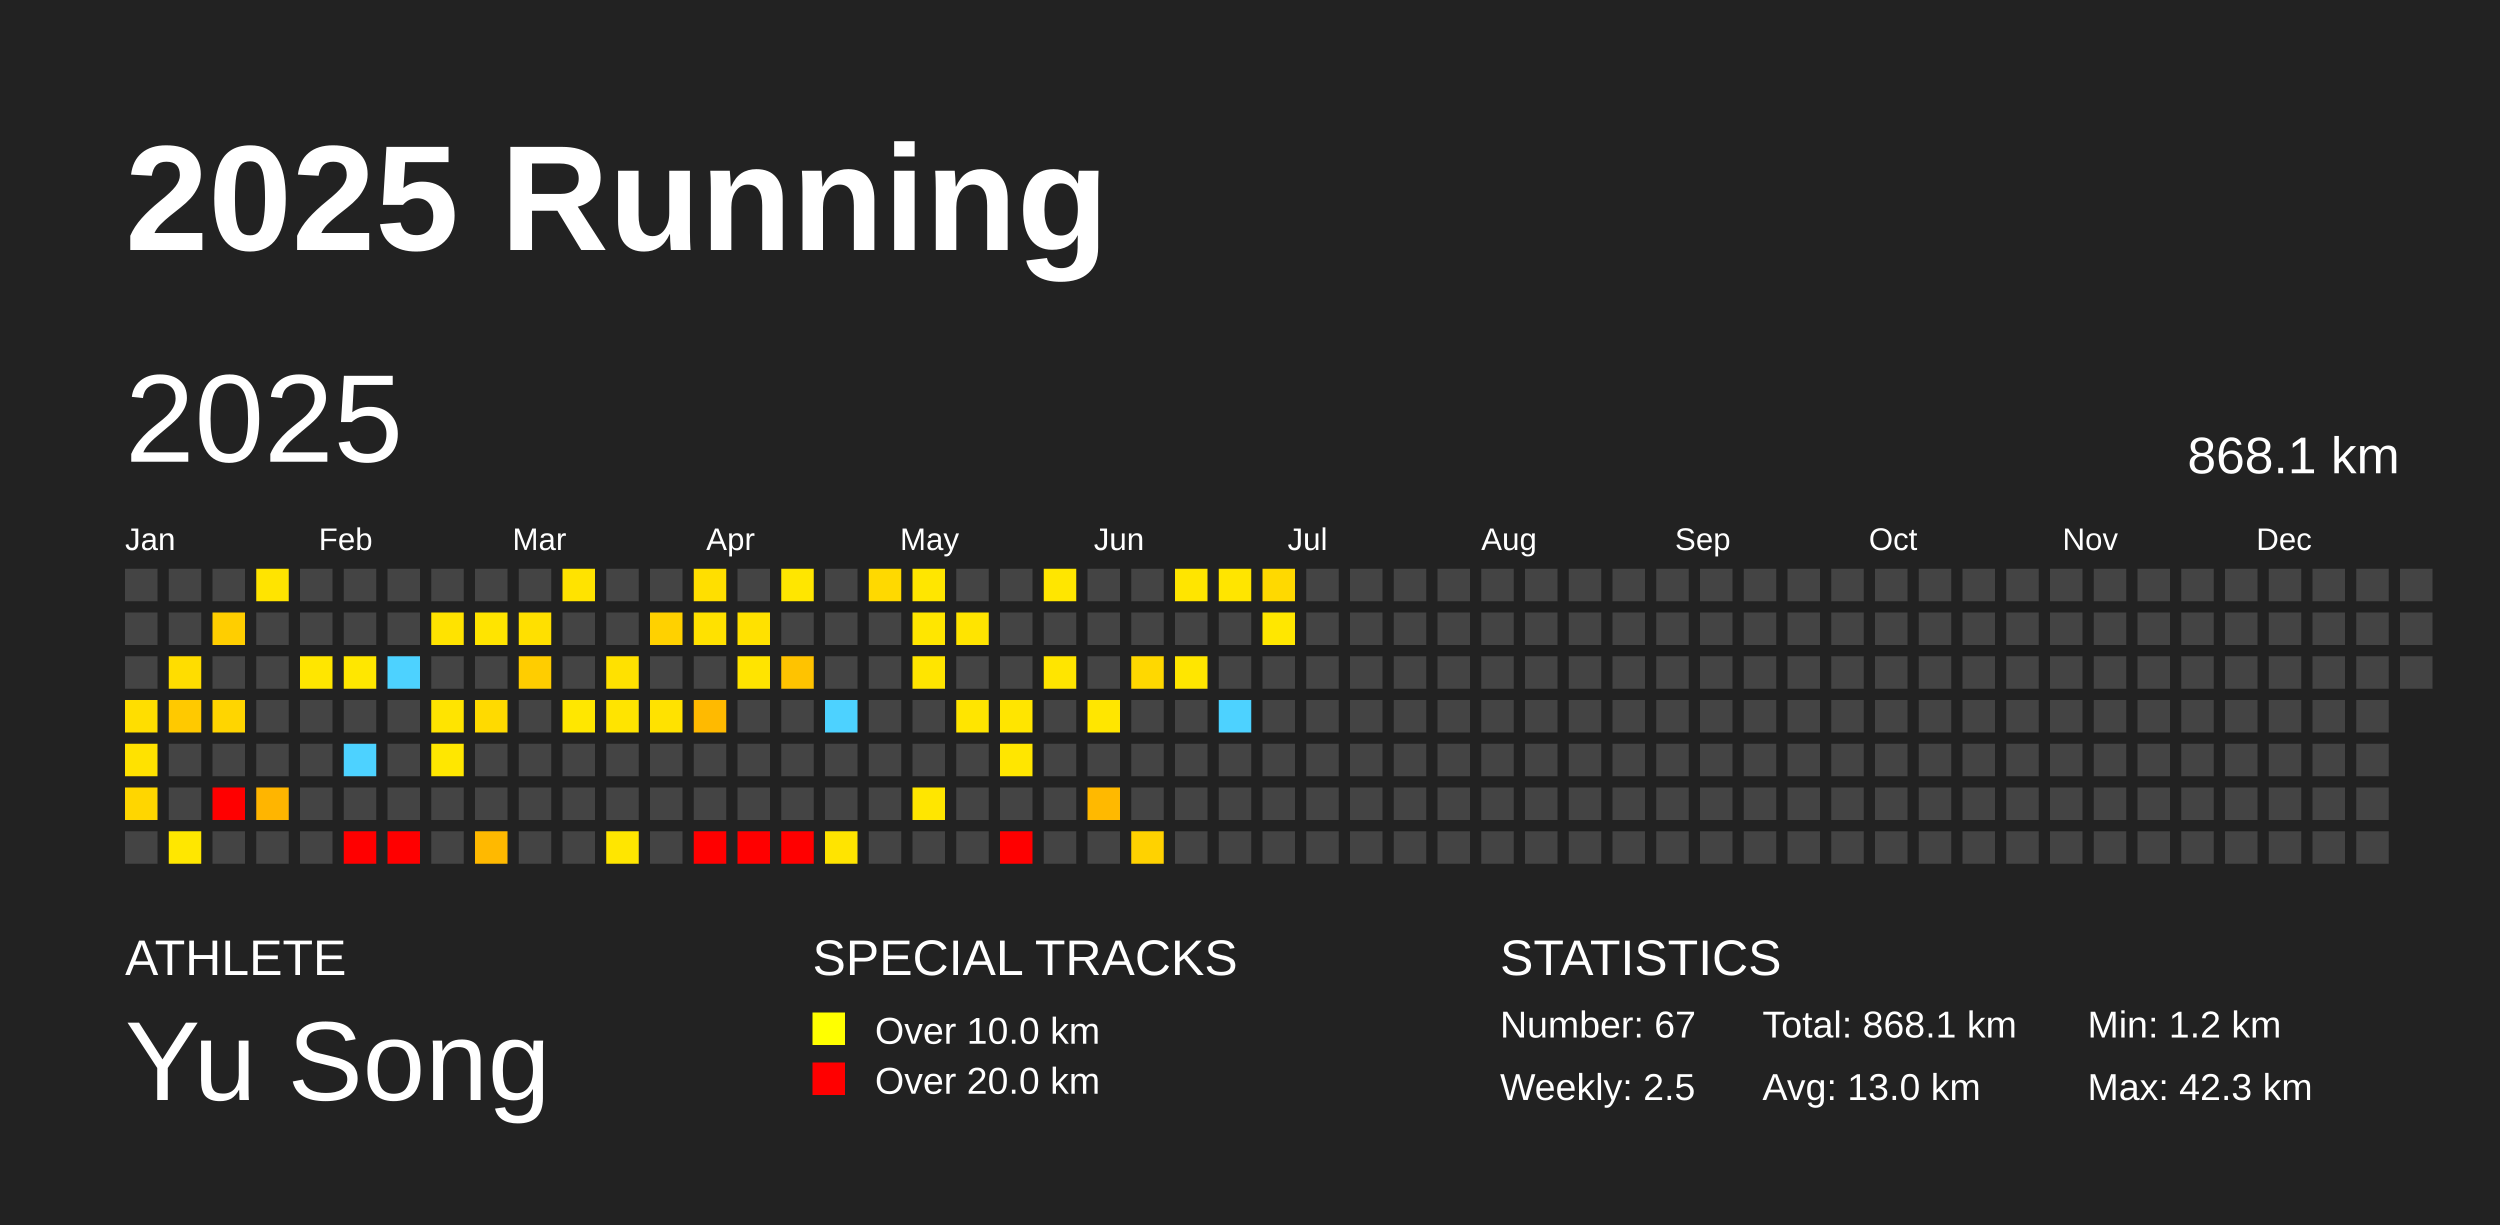
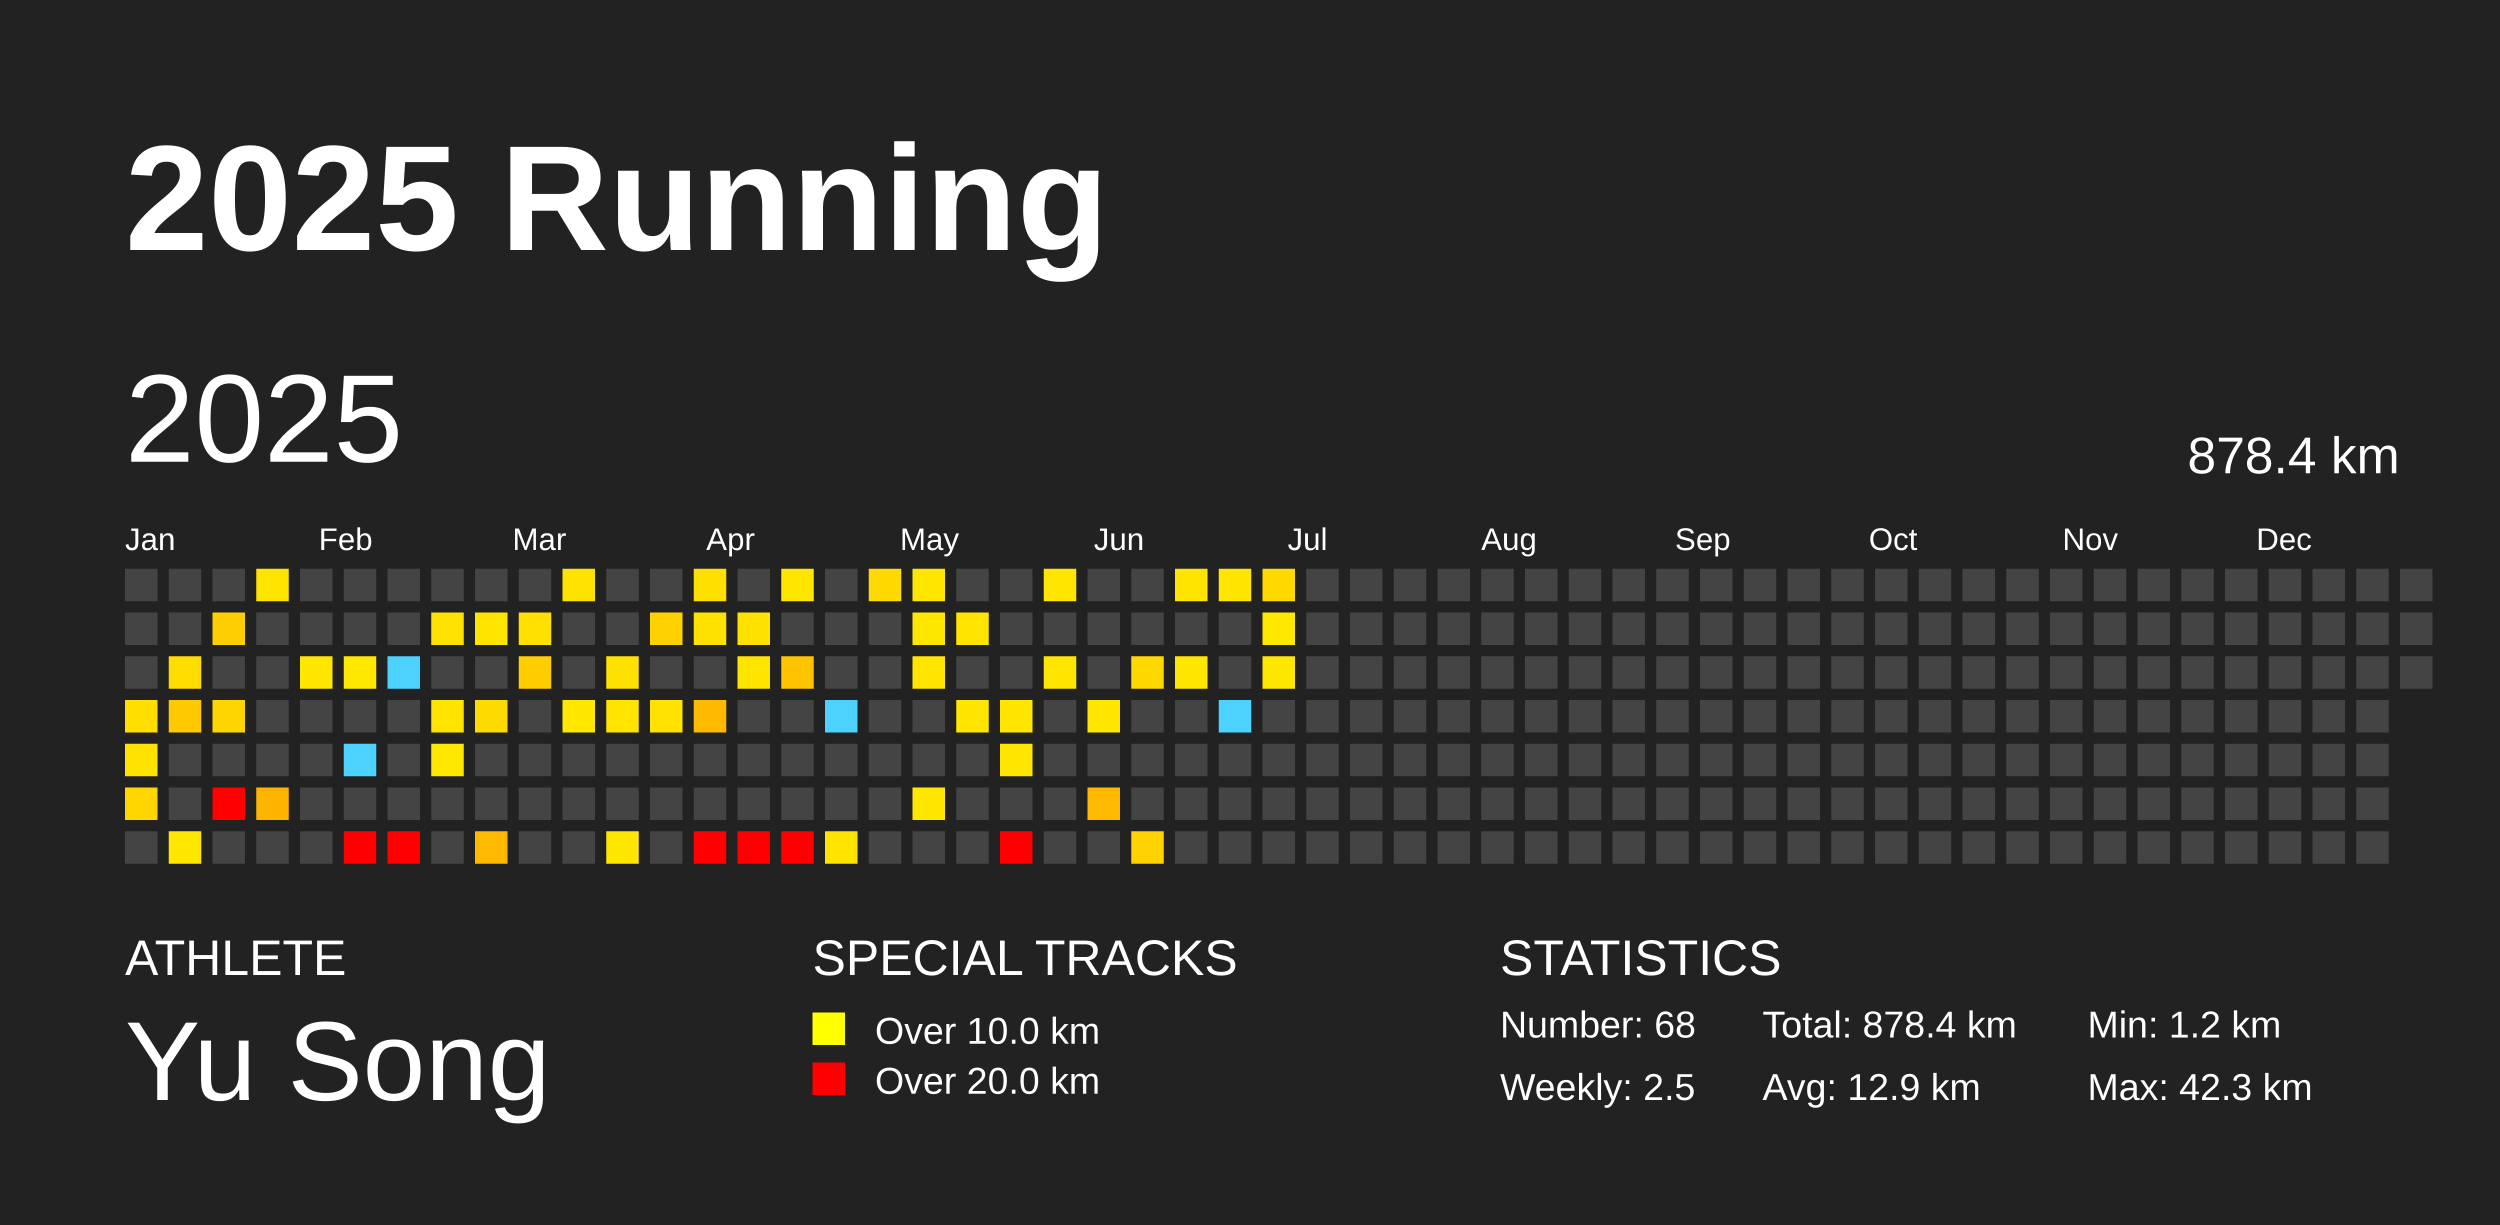
<svg xmlns="http://www.w3.org/2000/svg" baseProfile="full" height="98mm" version="1.1" viewBox="0,0,200,98" width="200mm">
  <defs />
  <rect fill="#222222" height="98" width="200" x="0" y="0" />
  <text fill="#FFFFFF" style="font-size:12px; font-family:Arial; font-weight:bold;" x="10" y="20">2025 Running</text>
  <text fill="#FFFFFF" style="font-size:4px; font-family:Arial" x="10" y="78">ATHLETE</text>
  <text fill="#FFFFFF" style="font-size:9px; font-family:Arial" x="10" y="88">Yu Song</text>
  <text fill="#FFFFFF" style="font-size:4px; font-family:Arial" x="65" y="78">SPECIAL TRACKS</text>
  <rect fill="yellow" height="2.6" width="2.6" x="65" y="81" />
  <text fill="#FFFFFF" style="font-size:3px; font-family:Arial" x="70" y="83.5">Over 10.0 km</text>
  <rect fill="red" height="2.6" width="2.6" x="65" y="85" />
  <text fill="#FFFFFF" style="font-size:3px; font-family:Arial" x="70" y="87.5">Over 20.0 km</text>
  <text fill="#FFFFFF" style="font-size:4px; font-family:Arial" x="120" y="78">STATISTICS</text>
-   <text fill="#FFFFFF" style="font-size:3px; font-family:Arial" x="120" y="83">Number: 67</text>
+   <text fill="#FFFFFF" style="font-size:3px; font-family:Arial" x="120" y="83">Number: 68</text>
  <text fill="#FFFFFF" style="font-size:3px; font-family:Arial" x="120" y="88">Weekly: 2.5</text>
-   <text fill="#FFFFFF" style="font-size:3px; font-family:Arial" x="141" y="83">Total: 868.1 km</text>
-   <text fill="#FFFFFF" style="font-size:3px; font-family:Arial" x="141" y="88">Avg: 13.0 km</text>
+   <text fill="#FFFFFF" style="font-size:3px; font-family:Arial" x="141" y="83">Total: 878.4 km</text>
+   <text fill="#FFFFFF" style="font-size:3px; font-family:Arial" x="141" y="88">Avg: 12.9 km</text>
  <text fill="#FFFFFF" style="font-size:3px; font-family:Arial" x="167" y="83">Min: 1.2 km</text>
  <text fill="#FFFFFF" style="font-size:3px; font-family:Arial" x="167" y="88">Max: 42.3 km</text>
  <text dominant-baseline="hanging" fill="#FFFFFF" style="font-size:10.0px; font-family:Arial;" x="10" y="30">2025</text>
-   <text dominant-baseline="hanging" fill="#FFFFFF" style="font-size:4.125px; font-family:Arial;" x="175" y="35">868.1 km</text>
+   <text dominant-baseline="hanging" fill="#FFFFFF" style="font-size:4.125px; font-family:Arial;" x="175" y="35">878.4 km</text>
  <text fill="#FFFFFF" style="font-size:2.5px; font-family:Arial" x="10.0" y="44">Jan</text>
  <text fill="#FFFFFF" style="font-size:2.5px; font-family:Arial" x="25.5" y="44">Feb</text>
  <text fill="#FFFFFF" style="font-size:2.5px; font-family:Arial" x="41.0" y="44">Mar</text>
  <text fill="#FFFFFF" style="font-size:2.5px; font-family:Arial" x="56.5" y="44">Apr</text>
  <text fill="#FFFFFF" style="font-size:2.5px; font-family:Arial" x="72.0" y="44">May</text>
  <text fill="#FFFFFF" style="font-size:2.5px; font-family:Arial" x="87.5" y="44">Jun</text>
  <text fill="#FFFFFF" style="font-size:2.5px; font-family:Arial" x="103.0" y="44">Jul</text>
  <text fill="#FFFFFF" style="font-size:2.5px; font-family:Arial" x="118.5" y="44">Aug</text>
  <text fill="#FFFFFF" style="font-size:2.5px; font-family:Arial" x="134.0" y="44">Sep</text>
  <text fill="#FFFFFF" style="font-size:2.5px; font-family:Arial" x="149.5" y="44">Oct</text>
  <text fill="#FFFFFF" style="font-size:2.5px; font-family:Arial" x="165.0" y="44">Nov</text>
  <text fill="#FFFFFF" style="font-size:2.5px; font-family:Arial" x="180.5" y="44">Dec</text>
  <rect fill="#444444" height="2.6" width="2.6" x="10.0" y="45.5" />
  <rect fill="#444444" height="2.6" width="2.6" x="10.0" y="49.0" />
  <rect fill="#444444" height="2.6" width="2.6" x="10.0" y="52.5" />
  <rect fill="#ffde00" height="2.6" width="2.6" x="10.0" y="56.0" />
  <rect fill="#ffe200" height="2.6" width="2.6" x="10.0" y="59.5" />
  <rect fill="#ffd600" height="2.6" width="2.6" x="10.0" y="63.0" />
  <rect fill="#444444" height="2.6" width="2.6" x="10.0" y="66.5" />
  <rect fill="#444444" height="2.6" width="2.6" x="13.5" y="45.5" />
  <rect fill="#444444" height="2.6" width="2.6" x="13.5" y="49.0" />
  <rect fill="#ffdd00" height="2.6" width="2.6" x="13.5" y="52.5" />
  <rect fill="#ffc900" height="2.6" width="2.6" x="13.5" y="56.0" />
  <rect fill="#444444" height="2.6" width="2.6" x="13.5" y="59.5" />
  <rect fill="#444444" height="2.6" width="2.6" x="13.5" y="63.0" />
  <rect fill="#ffe700" height="2.6" width="2.6" x="13.5" y="66.5" />
  <rect fill="#444444" height="2.6" width="2.6" x="17.0" y="45.5" />
  <rect fill="#ffce00" height="2.6" width="2.6" x="17.0" y="49.0" />
  <rect fill="#444444" height="2.6" width="2.6" x="17.0" y="52.5" />
  <rect fill="#ffd500" height="2.6" width="2.6" x="17.0" y="56.0" />
  <rect fill="#444444" height="2.6" width="2.6" x="17.0" y="59.5" />
  <rect fill="red" height="2.6" width="2.6" x="17.0" y="63.0" />
  <rect fill="#444444" height="2.6" width="2.6" x="17.0" y="66.5" />
  <rect fill="#ffe400" height="2.6" width="2.6" x="20.5" y="45.5" />
  <rect fill="#444444" height="2.6" width="2.6" x="20.5" y="49.0" />
  <rect fill="#444444" height="2.6" width="2.6" x="20.5" y="52.5" />
  <rect fill="#444444" height="2.6" width="2.6" x="20.5" y="56.0" />
  <rect fill="#444444" height="2.6" width="2.6" x="20.5" y="59.5" />
  <rect fill="#ffb500" height="2.6" width="2.6" x="20.5" y="63.0" />
  <rect fill="#444444" height="2.6" width="2.6" x="20.5" y="66.5" />
  <rect fill="#444444" height="2.6" width="2.6" x="24.0" y="45.5" />
  <rect fill="#444444" height="2.6" width="2.6" x="24.0" y="49.0" />
  <rect fill="#ffe600" height="2.6" width="2.6" x="24.0" y="52.5" />
  <rect fill="#444444" height="2.6" width="2.6" x="24.0" y="56.0" />
  <rect fill="#444444" height="2.6" width="2.6" x="24.0" y="59.5" />
  <rect fill="#444444" height="2.6" width="2.6" x="24.0" y="63.0" />
  <rect fill="#444444" height="2.6" width="2.6" x="24.0" y="66.5" />
  <rect fill="#444444" height="2.6" width="2.6" x="27.5" y="45.5" />
  <rect fill="#444444" height="2.6" width="2.6" x="27.5" y="49.0" />
  <rect fill="#ffe700" height="2.6" width="2.6" x="27.5" y="52.5" />
  <rect fill="#444444" height="2.6" width="2.6" x="27.5" y="56.0" />
  <rect fill="#4dd2ff" height="2.6" width="2.6" x="27.5" y="59.5" />
  <rect fill="#444444" height="2.6" width="2.6" x="27.5" y="63.0" />
  <rect fill="red" height="2.6" width="2.6" x="27.5" y="66.5" />
  <rect fill="#444444" height="2.6" width="2.6" x="31.0" y="45.5" />
  <rect fill="#444444" height="2.6" width="2.6" x="31.0" y="49.0" />
  <rect fill="#4dd2ff" height="2.6" width="2.6" x="31.0" y="52.5" />
  <rect fill="#444444" height="2.6" width="2.6" x="31.0" y="56.0" />
  <rect fill="#444444" height="2.6" width="2.6" x="31.0" y="59.5" />
  <rect fill="#444444" height="2.6" width="2.6" x="31.0" y="63.0" />
  <rect fill="red" height="2.6" width="2.6" x="31.0" y="66.5" />
  <rect fill="#444444" height="2.6" width="2.6" x="34.5" y="45.5" />
  <rect fill="#ffe300" height="2.6" width="2.6" x="34.5" y="49.0" />
  <rect fill="#444444" height="2.6" width="2.6" x="34.5" y="52.5" />
  <rect fill="#ffe400" height="2.6" width="2.6" x="34.5" y="56.0" />
  <rect fill="#ffe700" height="2.6" width="2.6" x="34.5" y="59.5" />
  <rect fill="#444444" height="2.6" width="2.6" x="34.5" y="63.0" />
  <rect fill="#444444" height="2.6" width="2.6" x="34.5" y="66.5" />
  <rect fill="#444444" height="2.6" width="2.6" x="38.0" y="45.5" />
  <rect fill="#ffe400" height="2.6" width="2.6" x="38.0" y="49.0" />
  <rect fill="#444444" height="2.6" width="2.6" x="38.0" y="52.5" />
  <rect fill="#ffda00" height="2.6" width="2.6" x="38.0" y="56.0" />
  <rect fill="#444444" height="2.6" width="2.6" x="38.0" y="59.5" />
  <rect fill="#444444" height="2.6" width="2.6" x="38.0" y="63.0" />
  <rect fill="#ffb900" height="2.6" width="2.6" x="38.0" y="66.5" />
  <rect fill="#444444" height="2.6" width="2.6" x="41.5" y="45.5" />
  <rect fill="#ffe000" height="2.6" width="2.6" x="41.5" y="49.0" />
  <rect fill="#ffcd00" height="2.6" width="2.6" x="41.5" y="52.5" />
  <rect fill="#444444" height="2.6" width="2.6" x="41.5" y="56.0" />
  <rect fill="#444444" height="2.6" width="2.6" x="41.5" y="59.5" />
  <rect fill="#444444" height="2.6" width="2.6" x="41.5" y="63.0" />
  <rect fill="#444444" height="2.6" width="2.6" x="41.5" y="66.5" />
  <rect fill="#ffe300" height="2.6" width="2.6" x="45.0" y="45.5" />
  <rect fill="#444444" height="2.6" width="2.6" x="45.0" y="49.0" />
  <rect fill="#444444" height="2.6" width="2.6" x="45.0" y="52.5" />
  <rect fill="#ffe700" height="2.6" width="2.6" x="45.0" y="56.0" />
  <rect fill="#444444" height="2.6" width="2.6" x="45.0" y="59.5" />
  <rect fill="#444444" height="2.6" width="2.6" x="45.0" y="63.0" />
  <rect fill="#444444" height="2.6" width="2.6" x="45.0" y="66.5" />
  <rect fill="#444444" height="2.6" width="2.6" x="48.5" y="45.5" />
  <rect fill="#444444" height="2.6" width="2.6" x="48.5" y="49.0" />
  <rect fill="#ffe100" height="2.6" width="2.6" x="48.5" y="52.5" />
  <rect fill="#ffe400" height="2.6" width="2.6" x="48.5" y="56.0" />
  <rect fill="#444444" height="2.6" width="2.6" x="48.5" y="59.5" />
  <rect fill="#444444" height="2.6" width="2.6" x="48.5" y="63.0" />
  <rect fill="#ffe600" height="2.6" width="2.6" x="48.5" y="66.5" />
  <rect fill="#444444" height="2.6" width="2.6" x="52.0" y="45.5" />
  <rect fill="#ffd100" height="2.6" width="2.6" x="52.0" y="49.0" />
  <rect fill="#444444" height="2.6" width="2.6" x="52.0" y="52.5" />
  <rect fill="#ffe200" height="2.6" width="2.6" x="52.0" y="56.0" />
  <rect fill="#444444" height="2.6" width="2.6" x="52.0" y="59.5" />
  <rect fill="#444444" height="2.6" width="2.6" x="52.0" y="63.0" />
  <rect fill="#444444" height="2.6" width="2.6" x="52.0" y="66.5" />
  <rect fill="#ffdf00" height="2.6" width="2.6" x="55.5" y="45.5" />
  <rect fill="#ffe100" height="2.6" width="2.6" x="55.5" y="49.0" />
  <rect fill="#444444" height="2.6" width="2.6" x="55.5" y="52.5" />
  <rect fill="#ffba00" height="2.6" width="2.6" x="55.5" y="56.0" />
  <rect fill="#444444" height="2.6" width="2.6" x="55.5" y="59.5" />
  <rect fill="#444444" height="2.6" width="2.6" x="55.5" y="63.0" />
  <rect fill="red" height="2.6" width="2.6" x="55.5" y="66.5" />
  <rect fill="#444444" height="2.6" width="2.6" x="59.0" y="45.5" />
  <rect fill="#ffe100" height="2.6" width="2.6" x="59.0" y="49.0" />
  <rect fill="#ffe400" height="2.6" width="2.6" x="59.0" y="52.5" />
  <rect fill="#444444" height="2.6" width="2.6" x="59.0" y="56.0" />
  <rect fill="#444444" height="2.6" width="2.6" x="59.0" y="59.5" />
  <rect fill="#444444" height="2.6" width="2.6" x="59.0" y="63.0" />
  <rect fill="red" height="2.6" width="2.6" x="59.0" y="66.5" />
  <rect fill="#ffe600" height="2.6" width="2.6" x="62.5" y="45.5" />
  <rect fill="#444444" height="2.6" width="2.6" x="62.5" y="49.0" />
  <rect fill="#ffc300" height="2.6" width="2.6" x="62.5" y="52.5" />
  <rect fill="#444444" height="2.6" width="2.6" x="62.5" y="56.0" />
  <rect fill="#444444" height="2.6" width="2.6" x="62.5" y="59.5" />
  <rect fill="#444444" height="2.6" width="2.6" x="62.5" y="63.0" />
  <rect fill="red" height="2.6" width="2.6" x="62.5" y="66.5" />
  <rect fill="#444444" height="2.6" width="2.6" x="66.0" y="45.5" />
  <rect fill="#444444" height="2.6" width="2.6" x="66.0" y="49.0" />
  <rect fill="#444444" height="2.6" width="2.6" x="66.0" y="52.5" />
  <rect fill="#4dd2ff" height="2.6" width="2.6" x="66.0" y="56.0" />
  <rect fill="#444444" height="2.6" width="2.6" x="66.0" y="59.5" />
  <rect fill="#444444" height="2.6" width="2.6" x="66.0" y="63.0" />
  <rect fill="#ffe400" height="2.6" width="2.6" x="66.0" y="66.5" />
  <rect fill="#ffd900" height="2.6" width="2.6" x="69.5" y="45.5" />
  <rect fill="#444444" height="2.6" width="2.6" x="69.5" y="49.0" />
  <rect fill="#444444" height="2.6" width="2.6" x="69.5" y="52.5" />
  <rect fill="#444444" height="2.6" width="2.6" x="69.5" y="56.0" />
  <rect fill="#444444" height="2.6" width="2.6" x="69.5" y="59.5" />
  <rect fill="#444444" height="2.6" width="2.6" x="69.5" y="63.0" />
  <rect fill="#444444" height="2.6" width="2.6" x="69.5" y="66.5" />
  <rect fill="#ffe600" height="2.6" width="2.6" x="73.0" y="45.5" />
  <rect fill="#ffe600" height="2.6" width="2.6" x="73.0" y="49.0" />
  <rect fill="#ffe500" height="2.6" width="2.6" x="73.0" y="52.5" />
  <rect fill="#444444" height="2.6" width="2.6" x="73.0" y="56.0" />
  <rect fill="#444444" height="2.6" width="2.6" x="73.0" y="59.5" />
  <rect fill="#ffe600" height="2.6" width="2.6" x="73.0" y="63.0" />
  <rect fill="#444444" height="2.6" width="2.6" x="73.0" y="66.5" />
  <rect fill="#444444" height="2.6" width="2.6" x="76.5" y="45.5" />
  <rect fill="#ffe400" height="2.6" width="2.6" x="76.5" y="49.0" />
  <rect fill="#444444" height="2.6" width="2.6" x="76.5" y="52.5" />
  <rect fill="#ffe500" height="2.6" width="2.6" x="76.5" y="56.0" />
  <rect fill="#444444" height="2.6" width="2.6" x="76.5" y="59.5" />
  <rect fill="#444444" height="2.6" width="2.6" x="76.5" y="63.0" />
  <rect fill="#444444" height="2.6" width="2.6" x="76.5" y="66.5" />
  <rect fill="#444444" height="2.6" width="2.6" x="80.0" y="45.5" />
  <rect fill="#444444" height="2.6" width="2.6" x="80.0" y="49.0" />
  <rect fill="#444444" height="2.6" width="2.6" x="80.0" y="52.5" />
  <rect fill="#ffe500" height="2.6" width="2.6" x="80.0" y="56.0" />
  <rect fill="#ffe600" height="2.6" width="2.6" x="80.0" y="59.5" />
  <rect fill="#444444" height="2.6" width="2.6" x="80.0" y="63.0" />
  <rect fill="red" height="2.6" width="2.6" x="80.0" y="66.5" />
  <rect fill="#ffe600" height="2.6" width="2.6" x="83.5" y="45.5" />
  <rect fill="#444444" height="2.6" width="2.6" x="83.5" y="49.0" />
  <rect fill="#ffe500" height="2.6" width="2.6" x="83.5" y="52.5" />
  <rect fill="#444444" height="2.6" width="2.6" x="83.5" y="56.0" />
  <rect fill="#444444" height="2.6" width="2.6" x="83.5" y="59.5" />
  <rect fill="#444444" height="2.6" width="2.6" x="83.5" y="63.0" />
  <rect fill="#444444" height="2.6" width="2.6" x="83.5" y="66.5" />
  <rect fill="#444444" height="2.6" width="2.6" x="87.0" y="45.5" />
  <rect fill="#444444" height="2.6" width="2.6" x="87.0" y="49.0" />
  <rect fill="#444444" height="2.6" width="2.6" x="87.0" y="52.5" />
  <rect fill="#ffe600" height="2.6" width="2.6" x="87.0" y="56.0" />
  <rect fill="#444444" height="2.6" width="2.6" x="87.0" y="59.5" />
  <rect fill="#ffb900" height="2.6" width="2.6" x="87.0" y="63.0" />
  <rect fill="#444444" height="2.6" width="2.6" x="87.0" y="66.5" />
  <rect fill="#444444" height="2.6" width="2.6" x="90.5" y="45.5" />
  <rect fill="#444444" height="2.6" width="2.6" x="90.5" y="49.0" />
  <rect fill="#ffd800" height="2.6" width="2.6" x="90.5" y="52.5" />
  <rect fill="#444444" height="2.6" width="2.6" x="90.5" y="56.0" />
  <rect fill="#444444" height="2.6" width="2.6" x="90.5" y="59.5" />
  <rect fill="#444444" height="2.6" width="2.6" x="90.5" y="63.0" />
  <rect fill="#ffd200" height="2.6" width="2.6" x="90.5" y="66.5" />
  <rect fill="#ffe500" height="2.6" width="2.6" x="94.0" y="45.5" />
  <rect fill="#444444" height="2.6" width="2.6" x="94.0" y="49.0" />
  <rect fill="#ffe600" height="2.6" width="2.6" x="94.0" y="52.5" />
  <rect fill="#444444" height="2.6" width="2.6" x="94.0" y="56.0" />
  <rect fill="#444444" height="2.6" width="2.6" x="94.0" y="59.5" />
  <rect fill="#444444" height="2.6" width="2.6" x="94.0" y="63.0" />
  <rect fill="#444444" height="2.6" width="2.6" x="94.0" y="66.5" />
  <rect fill="#ffe500" height="2.6" width="2.6" x="97.5" y="45.5" />
  <rect fill="#444444" height="2.6" width="2.6" x="97.5" y="49.0" />
  <rect fill="#444444" height="2.6" width="2.6" x="97.5" y="52.5" />
  <rect fill="#4dd2ff" height="2.6" width="2.6" x="97.5" y="56.0" />
  <rect fill="#444444" height="2.6" width="2.6" x="97.5" y="59.5" />
  <rect fill="#444444" height="2.6" width="2.6" x="97.5" y="63.0" />
  <rect fill="#444444" height="2.6" width="2.6" x="97.5" y="66.5" />
  <rect fill="#ffd900" height="2.6" width="2.6" x="101.0" y="45.5" />
  <rect fill="#ffe700" height="2.6" width="2.6" x="101.0" y="49.0" />
-   <rect fill="#444444" height="2.6" width="2.6" x="101.0" y="52.5" />
+   <rect fill="#ffe600" height="2.6" width="2.6" x="101.0" y="52.5" />
  <rect fill="#444444" height="2.6" width="2.6" x="101.0" y="56.0" />
  <rect fill="#444444" height="2.6" width="2.6" x="101.0" y="59.5" />
  <rect fill="#444444" height="2.6" width="2.6" x="101.0" y="63.0" />
  <rect fill="#444444" height="2.6" width="2.6" x="101.0" y="66.5" />
  <rect fill="#444444" height="2.6" width="2.6" x="104.5" y="45.5" />
  <rect fill="#444444" height="2.6" width="2.6" x="104.5" y="49.0" />
  <rect fill="#444444" height="2.6" width="2.6" x="104.5" y="52.5" />
  <rect fill="#444444" height="2.6" width="2.6" x="104.5" y="56.0" />
  <rect fill="#444444" height="2.6" width="2.6" x="104.5" y="59.5" />
  <rect fill="#444444" height="2.6" width="2.6" x="104.5" y="63.0" />
  <rect fill="#444444" height="2.6" width="2.6" x="104.5" y="66.5" />
  <rect fill="#444444" height="2.6" width="2.6" x="108.0" y="45.5" />
  <rect fill="#444444" height="2.6" width="2.6" x="108.0" y="49.0" />
  <rect fill="#444444" height="2.6" width="2.6" x="108.0" y="52.5" />
  <rect fill="#444444" height="2.6" width="2.6" x="108.0" y="56.0" />
  <rect fill="#444444" height="2.6" width="2.6" x="108.0" y="59.5" />
  <rect fill="#444444" height="2.6" width="2.6" x="108.0" y="63.0" />
  <rect fill="#444444" height="2.6" width="2.6" x="108.0" y="66.5" />
  <rect fill="#444444" height="2.6" width="2.6" x="111.5" y="45.5" />
  <rect fill="#444444" height="2.6" width="2.6" x="111.5" y="49.0" />
  <rect fill="#444444" height="2.6" width="2.6" x="111.5" y="52.5" />
  <rect fill="#444444" height="2.6" width="2.6" x="111.5" y="56.0" />
  <rect fill="#444444" height="2.6" width="2.6" x="111.5" y="59.5" />
  <rect fill="#444444" height="2.6" width="2.6" x="111.5" y="63.0" />
  <rect fill="#444444" height="2.6" width="2.6" x="111.5" y="66.5" />
  <rect fill="#444444" height="2.6" width="2.6" x="115.0" y="45.5" />
  <rect fill="#444444" height="2.6" width="2.6" x="115.0" y="49.0" />
  <rect fill="#444444" height="2.6" width="2.6" x="115.0" y="52.5" />
  <rect fill="#444444" height="2.6" width="2.6" x="115.0" y="56.0" />
  <rect fill="#444444" height="2.6" width="2.6" x="115.0" y="59.5" />
  <rect fill="#444444" height="2.6" width="2.6" x="115.0" y="63.0" />
  <rect fill="#444444" height="2.6" width="2.6" x="115.0" y="66.5" />
  <rect fill="#444444" height="2.6" width="2.6" x="118.5" y="45.5" />
  <rect fill="#444444" height="2.6" width="2.6" x="118.5" y="49.0" />
  <rect fill="#444444" height="2.6" width="2.6" x="118.5" y="52.5" />
  <rect fill="#444444" height="2.6" width="2.6" x="118.5" y="56.0" />
  <rect fill="#444444" height="2.6" width="2.6" x="118.5" y="59.5" />
  <rect fill="#444444" height="2.6" width="2.6" x="118.5" y="63.0" />
  <rect fill="#444444" height="2.6" width="2.6" x="118.5" y="66.5" />
  <rect fill="#444444" height="2.6" width="2.6" x="122.0" y="45.5" />
  <rect fill="#444444" height="2.6" width="2.6" x="122.0" y="49.0" />
  <rect fill="#444444" height="2.6" width="2.6" x="122.0" y="52.5" />
  <rect fill="#444444" height="2.6" width="2.6" x="122.0" y="56.0" />
  <rect fill="#444444" height="2.6" width="2.6" x="122.0" y="59.5" />
  <rect fill="#444444" height="2.6" width="2.6" x="122.0" y="63.0" />
  <rect fill="#444444" height="2.6" width="2.6" x="122.0" y="66.5" />
  <rect fill="#444444" height="2.6" width="2.6" x="125.5" y="45.5" />
  <rect fill="#444444" height="2.6" width="2.6" x="125.5" y="49.0" />
  <rect fill="#444444" height="2.6" width="2.6" x="125.5" y="52.5" />
  <rect fill="#444444" height="2.6" width="2.6" x="125.5" y="56.0" />
  <rect fill="#444444" height="2.6" width="2.6" x="125.5" y="59.5" />
  <rect fill="#444444" height="2.6" width="2.6" x="125.5" y="63.0" />
  <rect fill="#444444" height="2.6" width="2.6" x="125.5" y="66.5" />
  <rect fill="#444444" height="2.6" width="2.6" x="129.0" y="45.5" />
  <rect fill="#444444" height="2.6" width="2.6" x="129.0" y="49.0" />
  <rect fill="#444444" height="2.6" width="2.6" x="129.0" y="52.5" />
  <rect fill="#444444" height="2.6" width="2.6" x="129.0" y="56.0" />
  <rect fill="#444444" height="2.6" width="2.6" x="129.0" y="59.5" />
  <rect fill="#444444" height="2.6" width="2.6" x="129.0" y="63.0" />
  <rect fill="#444444" height="2.6" width="2.6" x="129.0" y="66.5" />
  <rect fill="#444444" height="2.6" width="2.6" x="132.5" y="45.5" />
  <rect fill="#444444" height="2.6" width="2.6" x="132.5" y="49.0" />
  <rect fill="#444444" height="2.6" width="2.6" x="132.5" y="52.5" />
  <rect fill="#444444" height="2.6" width="2.6" x="132.5" y="56.0" />
  <rect fill="#444444" height="2.6" width="2.6" x="132.5" y="59.5" />
  <rect fill="#444444" height="2.6" width="2.6" x="132.5" y="63.0" />
  <rect fill="#444444" height="2.6" width="2.6" x="132.5" y="66.5" />
  <rect fill="#444444" height="2.6" width="2.6" x="136.0" y="45.5" />
  <rect fill="#444444" height="2.6" width="2.6" x="136.0" y="49.0" />
  <rect fill="#444444" height="2.6" width="2.6" x="136.0" y="52.5" />
  <rect fill="#444444" height="2.6" width="2.6" x="136.0" y="56.0" />
  <rect fill="#444444" height="2.6" width="2.6" x="136.0" y="59.5" />
  <rect fill="#444444" height="2.6" width="2.6" x="136.0" y="63.0" />
  <rect fill="#444444" height="2.6" width="2.6" x="136.0" y="66.5" />
  <rect fill="#444444" height="2.6" width="2.6" x="139.5" y="45.5" />
  <rect fill="#444444" height="2.6" width="2.6" x="139.5" y="49.0" />
  <rect fill="#444444" height="2.6" width="2.6" x="139.5" y="52.5" />
  <rect fill="#444444" height="2.6" width="2.6" x="139.5" y="56.0" />
  <rect fill="#444444" height="2.6" width="2.6" x="139.5" y="59.5" />
  <rect fill="#444444" height="2.6" width="2.6" x="139.5" y="63.0" />
  <rect fill="#444444" height="2.6" width="2.6" x="139.5" y="66.5" />
  <rect fill="#444444" height="2.6" width="2.6" x="143.0" y="45.5" />
  <rect fill="#444444" height="2.6" width="2.6" x="143.0" y="49.0" />
  <rect fill="#444444" height="2.6" width="2.6" x="143.0" y="52.5" />
  <rect fill="#444444" height="2.6" width="2.6" x="143.0" y="56.0" />
  <rect fill="#444444" height="2.6" width="2.6" x="143.0" y="59.5" />
  <rect fill="#444444" height="2.6" width="2.6" x="143.0" y="63.0" />
  <rect fill="#444444" height="2.6" width="2.6" x="143.0" y="66.5" />
  <rect fill="#444444" height="2.6" width="2.6" x="146.5" y="45.5" />
  <rect fill="#444444" height="2.6" width="2.6" x="146.5" y="49.0" />
  <rect fill="#444444" height="2.6" width="2.6" x="146.5" y="52.5" />
  <rect fill="#444444" height="2.6" width="2.6" x="146.5" y="56.0" />
  <rect fill="#444444" height="2.6" width="2.6" x="146.5" y="59.5" />
  <rect fill="#444444" height="2.6" width="2.6" x="146.5" y="63.0" />
  <rect fill="#444444" height="2.6" width="2.6" x="146.5" y="66.5" />
  <rect fill="#444444" height="2.6" width="2.6" x="150.0" y="45.5" />
  <rect fill="#444444" height="2.6" width="2.6" x="150.0" y="49.0" />
  <rect fill="#444444" height="2.6" width="2.6" x="150.0" y="52.5" />
  <rect fill="#444444" height="2.6" width="2.6" x="150.0" y="56.0" />
  <rect fill="#444444" height="2.6" width="2.6" x="150.0" y="59.5" />
  <rect fill="#444444" height="2.6" width="2.6" x="150.0" y="63.0" />
  <rect fill="#444444" height="2.6" width="2.6" x="150.0" y="66.5" />
  <rect fill="#444444" height="2.6" width="2.6" x="153.5" y="45.5" />
  <rect fill="#444444" height="2.6" width="2.6" x="153.5" y="49.0" />
  <rect fill="#444444" height="2.6" width="2.6" x="153.5" y="52.5" />
  <rect fill="#444444" height="2.6" width="2.6" x="153.5" y="56.0" />
  <rect fill="#444444" height="2.6" width="2.6" x="153.5" y="59.5" />
  <rect fill="#444444" height="2.6" width="2.6" x="153.5" y="63.0" />
  <rect fill="#444444" height="2.6" width="2.6" x="153.5" y="66.5" />
  <rect fill="#444444" height="2.6" width="2.6" x="157.0" y="45.5" />
  <rect fill="#444444" height="2.6" width="2.6" x="157.0" y="49.0" />
  <rect fill="#444444" height="2.6" width="2.6" x="157.0" y="52.5" />
  <rect fill="#444444" height="2.6" width="2.6" x="157.0" y="56.0" />
  <rect fill="#444444" height="2.6" width="2.6" x="157.0" y="59.5" />
  <rect fill="#444444" height="2.6" width="2.6" x="157.0" y="63.0" />
  <rect fill="#444444" height="2.6" width="2.6" x="157.0" y="66.5" />
  <rect fill="#444444" height="2.6" width="2.6" x="160.5" y="45.5" />
  <rect fill="#444444" height="2.6" width="2.6" x="160.5" y="49.0" />
  <rect fill="#444444" height="2.6" width="2.6" x="160.5" y="52.5" />
  <rect fill="#444444" height="2.6" width="2.6" x="160.5" y="56.0" />
  <rect fill="#444444" height="2.6" width="2.6" x="160.5" y="59.5" />
  <rect fill="#444444" height="2.6" width="2.6" x="160.5" y="63.0" />
  <rect fill="#444444" height="2.6" width="2.6" x="160.5" y="66.5" />
  <rect fill="#444444" height="2.6" width="2.6" x="164.0" y="45.5" />
  <rect fill="#444444" height="2.6" width="2.6" x="164.0" y="49.0" />
  <rect fill="#444444" height="2.6" width="2.6" x="164.0" y="52.5" />
  <rect fill="#444444" height="2.6" width="2.6" x="164.0" y="56.0" />
  <rect fill="#444444" height="2.6" width="2.6" x="164.0" y="59.5" />
  <rect fill="#444444" height="2.6" width="2.6" x="164.0" y="63.0" />
  <rect fill="#444444" height="2.6" width="2.6" x="164.0" y="66.5" />
  <rect fill="#444444" height="2.6" width="2.6" x="167.5" y="45.5" />
  <rect fill="#444444" height="2.6" width="2.6" x="167.5" y="49.0" />
  <rect fill="#444444" height="2.6" width="2.6" x="167.5" y="52.5" />
  <rect fill="#444444" height="2.6" width="2.6" x="167.5" y="56.0" />
  <rect fill="#444444" height="2.6" width="2.6" x="167.5" y="59.5" />
  <rect fill="#444444" height="2.6" width="2.6" x="167.5" y="63.0" />
  <rect fill="#444444" height="2.6" width="2.6" x="167.5" y="66.5" />
  <rect fill="#444444" height="2.6" width="2.6" x="171.0" y="45.5" />
  <rect fill="#444444" height="2.6" width="2.6" x="171.0" y="49.0" />
  <rect fill="#444444" height="2.6" width="2.6" x="171.0" y="52.5" />
  <rect fill="#444444" height="2.6" width="2.6" x="171.0" y="56.0" />
  <rect fill="#444444" height="2.6" width="2.6" x="171.0" y="59.5" />
  <rect fill="#444444" height="2.6" width="2.6" x="171.0" y="63.0" />
  <rect fill="#444444" height="2.6" width="2.6" x="171.0" y="66.5" />
  <rect fill="#444444" height="2.6" width="2.6" x="174.5" y="45.5" />
  <rect fill="#444444" height="2.6" width="2.6" x="174.5" y="49.0" />
  <rect fill="#444444" height="2.6" width="2.6" x="174.5" y="52.5" />
  <rect fill="#444444" height="2.6" width="2.6" x="174.5" y="56.0" />
  <rect fill="#444444" height="2.6" width="2.6" x="174.5" y="59.5" />
  <rect fill="#444444" height="2.6" width="2.6" x="174.5" y="63.0" />
  <rect fill="#444444" height="2.6" width="2.6" x="174.5" y="66.5" />
  <rect fill="#444444" height="2.6" width="2.6" x="178.0" y="45.5" />
  <rect fill="#444444" height="2.6" width="2.6" x="178.0" y="49.0" />
  <rect fill="#444444" height="2.6" width="2.6" x="178.0" y="52.5" />
  <rect fill="#444444" height="2.6" width="2.6" x="178.0" y="56.0" />
  <rect fill="#444444" height="2.6" width="2.6" x="178.0" y="59.5" />
  <rect fill="#444444" height="2.6" width="2.6" x="178.0" y="63.0" />
  <rect fill="#444444" height="2.6" width="2.6" x="178.0" y="66.5" />
  <rect fill="#444444" height="2.6" width="2.6" x="181.5" y="45.5" />
  <rect fill="#444444" height="2.6" width="2.6" x="181.5" y="49.0" />
  <rect fill="#444444" height="2.6" width="2.6" x="181.5" y="52.5" />
  <rect fill="#444444" height="2.6" width="2.6" x="181.5" y="56.0" />
  <rect fill="#444444" height="2.6" width="2.6" x="181.5" y="59.5" />
  <rect fill="#444444" height="2.6" width="2.6" x="181.5" y="63.0" />
  <rect fill="#444444" height="2.6" width="2.6" x="181.5" y="66.5" />
  <rect fill="#444444" height="2.6" width="2.6" x="185.0" y="45.5" />
  <rect fill="#444444" height="2.6" width="2.6" x="185.0" y="49.0" />
  <rect fill="#444444" height="2.6" width="2.6" x="185.0" y="52.5" />
  <rect fill="#444444" height="2.6" width="2.6" x="185.0" y="56.0" />
  <rect fill="#444444" height="2.6" width="2.6" x="185.0" y="59.5" />
  <rect fill="#444444" height="2.6" width="2.6" x="185.0" y="63.0" />
  <rect fill="#444444" height="2.6" width="2.6" x="185.0" y="66.5" />
  <rect fill="#444444" height="2.6" width="2.6" x="188.5" y="45.5" />
  <rect fill="#444444" height="2.6" width="2.6" x="188.5" y="49.0" />
  <rect fill="#444444" height="2.6" width="2.6" x="188.5" y="52.5" />
  <rect fill="#444444" height="2.6" width="2.6" x="188.5" y="56.0" />
  <rect fill="#444444" height="2.6" width="2.6" x="188.5" y="59.5" />
  <rect fill="#444444" height="2.6" width="2.6" x="188.5" y="63.0" />
  <rect fill="#444444" height="2.6" width="2.6" x="188.5" y="66.5" />
  <rect fill="#444444" height="2.6" width="2.6" x="192.0" y="45.5" />
  <rect fill="#444444" height="2.6" width="2.6" x="192.0" y="49.0" />
  <rect fill="#444444" height="2.6" width="2.6" x="192.0" y="52.5" />
</svg>
